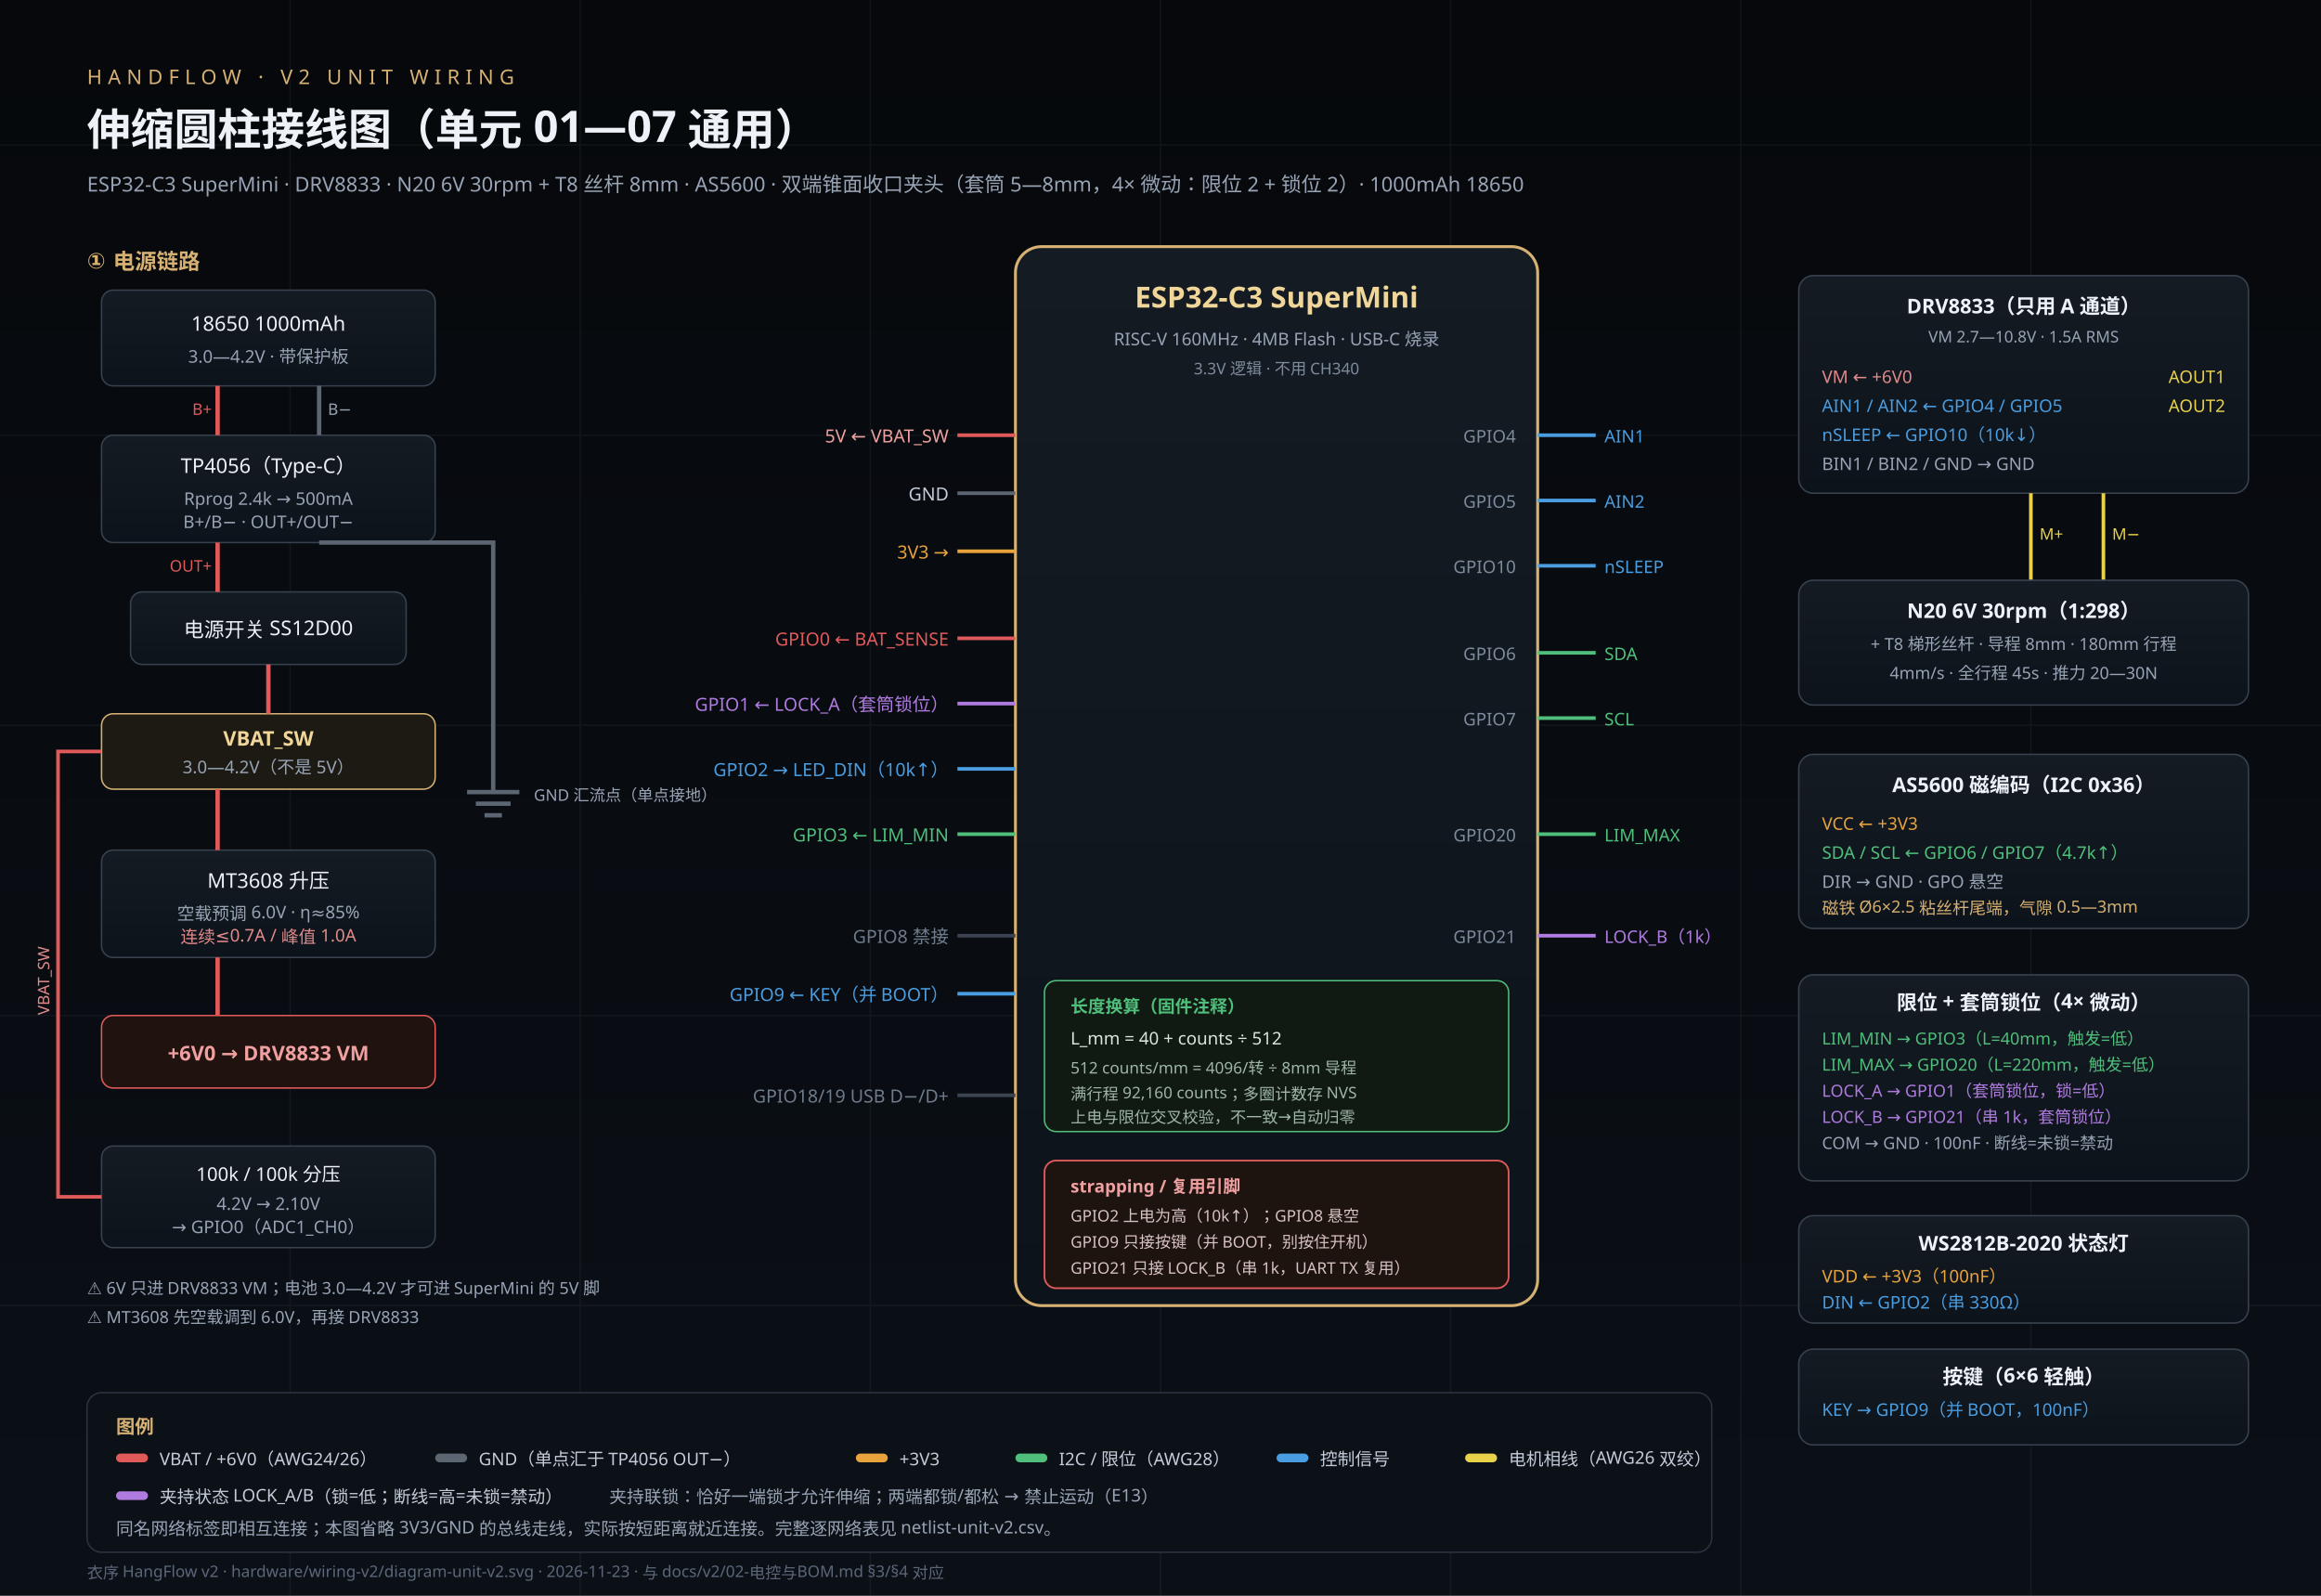
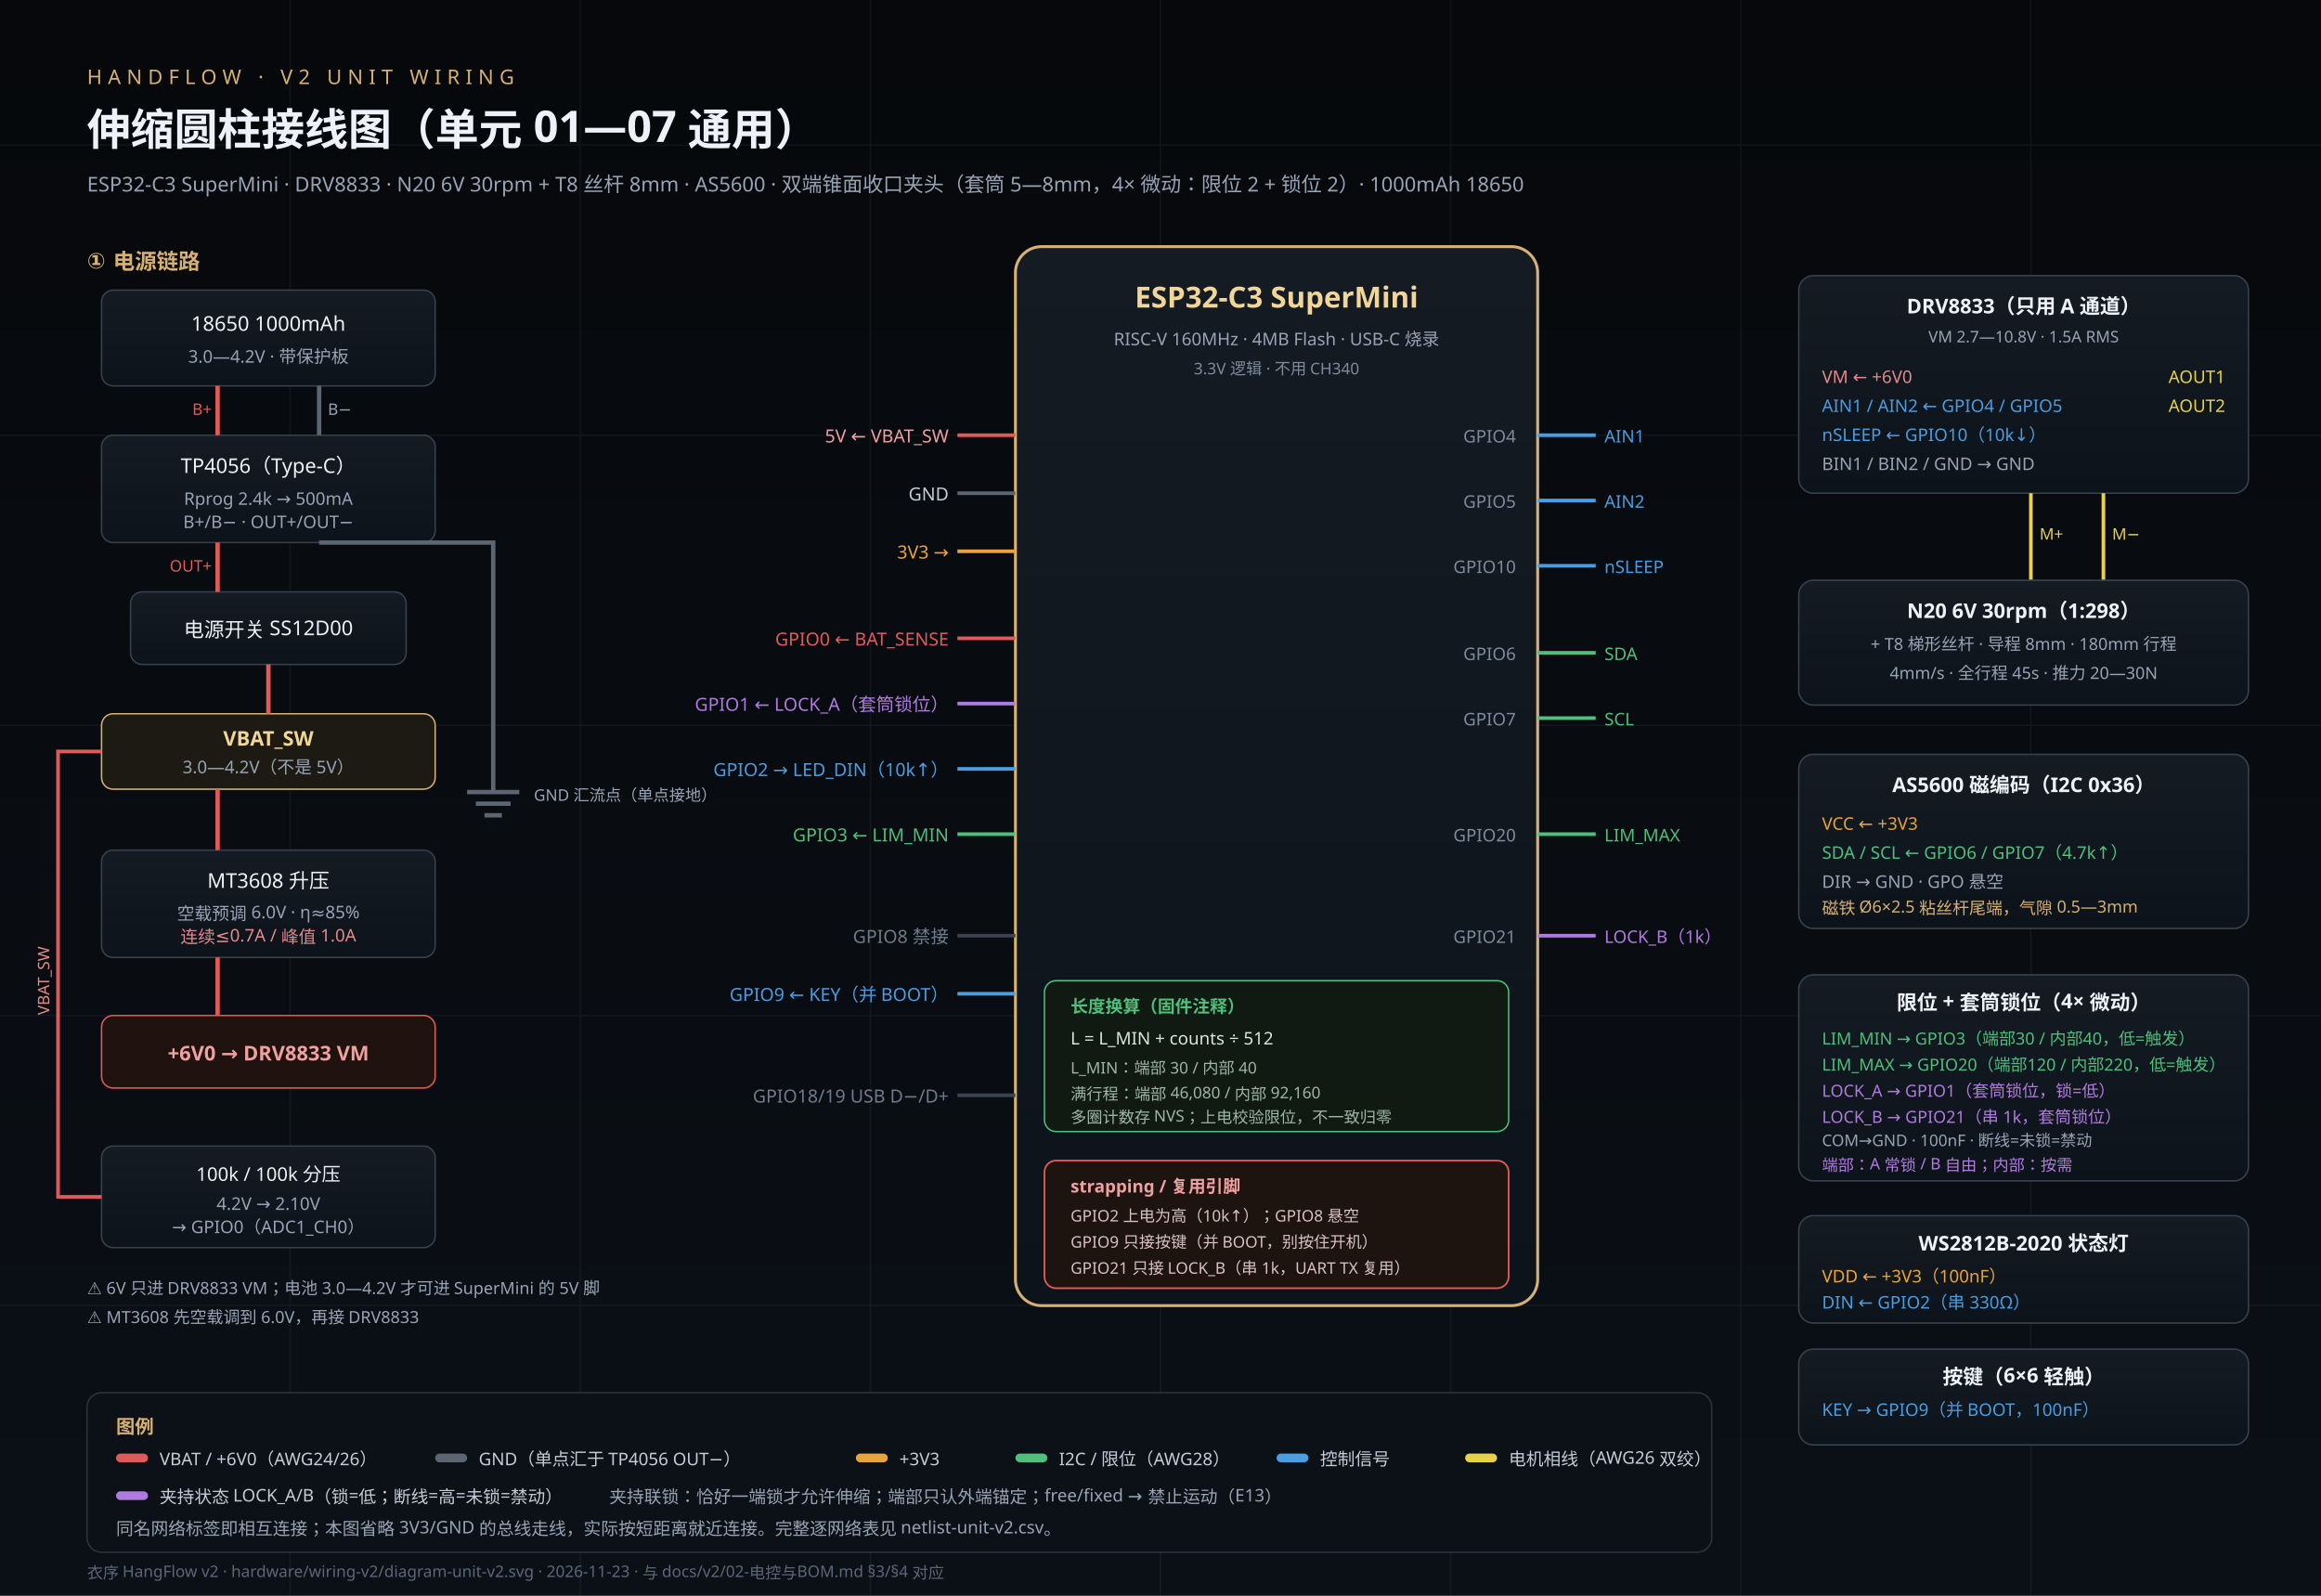
<svg xmlns="http://www.w3.org/2000/svg" width="1600" height="1100" viewBox="0 0 1600 1100">
  <defs>
    <linearGradient id="bgU" x1="0" y1="0" x2="0" y2="1">
      <stop offset="0" stop-color="#06080b" />
      <stop offset="1" stop-color="#0b1017" />
    </linearGradient>
    <linearGradient id="panelU" x1="0" y1="0" x2="0" y2="1">
      <stop offset="0" stop-color="#141b23" />
      <stop offset="1" stop-color="#0d131a" />
    </linearGradient>
    <marker id="dotU" viewBox="0 0 6 6" refX="3" refY="3" markerWidth="4" markerHeight="4">
      <circle cx="3" cy="3" r="2.2" fill="#d6b173" />
    </marker>
  </defs>
  <rect width="1600" height="1100" fill="url(#bgU)" />
  <g opacity=".045" stroke="#ffffff">
    <path d="M0 100H1600M0 300H1600M0 500H1600M0 700H1600M0 900H1600" />
    <path d="M200 0V1100M400 0V1100M600 0V1100M800 0V1100M1000 0V1100M1200 0V1100M1400 0V1100" />
  </g>
  <text x="60" y="58" fill="#d6b173" font-family="Microsoft YaHei, sans-serif" font-size="14" letter-spacing="4">HANDFLOW · V2 UNIT WIRING</text>
  <text x="60" y="100" fill="#eef2f8" font-family="Microsoft YaHei, sans-serif" font-size="30" font-weight="700">伸缩圆柱接线图（单元 01—07 通用）</text>
  <text x="60" y="132" fill="#98a4b5" font-family="Microsoft YaHei, sans-serif" font-size="14">ESP32-C3 SuperMini · DRV8833 · N20 6V 30rpm + T8 丝杆 8mm · AS5600 · 双端锥面收口夹头（套筒 5—8mm，4× 微动：限位 2 + 锁位 2）· 1000mAh 18650</text>
  <g font-family="Microsoft YaHei, sans-serif">
    <text x="60" y="185" fill="#d6b173" font-size="15" font-weight="700">① 电源链路</text>
    <rect x="70" y="200" width="230" height="66" rx="8" fill="url(#panelU)" stroke="#38424f" />
    <text x="185" y="228" fill="#eef2f8" font-size="14" text-anchor="middle">18650 1000mAh</text>
    <text x="185" y="250" fill="#98a4b5" font-size="12" text-anchor="middle">3.0—4.2V · 带保护板</text>
    <rect x="70" y="300" width="230" height="74" rx="8" fill="url(#panelU)" stroke="#38424f" />
    <text x="185" y="326" fill="#eef2f8" font-size="14" text-anchor="middle">TP4056（Type-C）</text>
    <text x="185" y="348" fill="#98a4b5" font-size="12" text-anchor="middle">Rprog 2.4k → 500mA</text>
    <text x="185" y="364" fill="#98a4b5" font-size="12" text-anchor="middle">B+/B− · OUT+/OUT−</text>
    <rect x="90" y="408" width="190" height="50" rx="8" fill="url(#panelU)" stroke="#38424f" />
    <text x="185" y="439" fill="#eef2f8" font-size="14" text-anchor="middle">电源开关 SS12D00</text>
    <rect x="70" y="492" width="230" height="52" rx="8" fill="#1c1a12" stroke="#d6b173" />
    <text x="185" y="514" fill="#f1d69a" font-size="14" text-anchor="middle" font-weight="700">VBAT_SW</text>
    <text x="185" y="533" fill="#98a4b5" font-size="12" text-anchor="middle">3.0—4.2V（不是 5V）</text>
    <rect x="70" y="586" width="230" height="74" rx="8" fill="url(#panelU)" stroke="#38424f" />
    <text x="185" y="612" fill="#eef2f8" font-size="14" text-anchor="middle">MT3608 升压</text>
    <text x="185" y="634" fill="#98a4b5" font-size="12" text-anchor="middle">空载预调 6.0V · η≈85%</text>
    <text x="185" y="650" fill="#e08a8a" font-size="12" text-anchor="middle">连续≤0.7A / 峰值 1.0A</text>
    <rect x="70" y="700" width="230" height="50" rx="8" fill="#20130f" stroke="#e05a5a" />
    <text x="185" y="731" fill="#f0a0a0" font-size="14" text-anchor="middle" font-weight="700">+6V0 → DRV8833 VM</text>
    <rect x="70" y="790" width="230" height="70" rx="8" fill="url(#panelU)" stroke="#38424f" />
    <text x="185" y="814" fill="#eef2f8" font-size="13" text-anchor="middle">100k / 100k 分压</text>
    <text x="185" y="834" fill="#98a4b5" font-size="12" text-anchor="middle">4.2V → 2.10V</text>
    <text x="185" y="850" fill="#98a4b5" font-size="12" text-anchor="middle">→ GPIO0（ADC1_CH0）</text>
    <path d="M150 266V300" stroke="#e05a5a" stroke-width="3" />
    <path d="M220 266V300" stroke="#5c6673" stroke-width="3" />
    <text x="146" y="286" fill="#e05a5a" font-size="11" text-anchor="end">B+</text>
    <text x="226" y="286" fill="#98a4b5" font-size="11">B−</text>
    <path d="M150 374V408" stroke="#e05a5a" stroke-width="3" />
    <text x="146" y="394" fill="#e05a5a" font-size="11" text-anchor="end">OUT+</text>
    <path d="M220 374H340V546" stroke="#5c6673" stroke-width="3" fill="none" />
    <path d="M322 546H358M328 554H352M334 562H346" stroke="#5c6673" stroke-width="3" fill="none" />
    <text x="368" y="552" fill="#98a4b5" font-size="11">GND 汇流点（单点接地）</text>
    <path d="M185 458V492" stroke="#e05a5a" stroke-width="3" />
    <path d="M150 544V586" stroke="#e05a5a" stroke-width="3" />
    <path d="M150 660V700" stroke="#e05a5a" stroke-width="3" />
    <path d="M70 518H40V825H70" stroke="#e05a5a" stroke-width="2.5" fill="none" stroke-dasharray="1 0" />
    <text x="34" y="676" fill="#e08a8a" font-size="11" text-anchor="middle" transform="rotate(-90 34 676)">VBAT_SW</text>
    <text x="60" y="892" fill="#98a4b5" font-size="11.5">⚠ 6V 只进 DRV8833 VM；电池 3.0—4.2V 才可进 SuperMini 的 5V 脚</text>
    <text x="60" y="912" fill="#98a4b5" font-size="11.5">⚠ MT3608 先空载调到 6.0V，再接 DRV8833</text>
  </g>
  <g font-family="Microsoft YaHei, sans-serif">
    <rect x="700" y="170" width="360" height="730" rx="18" fill="url(#panelU)" stroke="#d6b173" stroke-width="2" />
    <text x="880" y="212" fill="#f1d69a" font-size="20" text-anchor="middle" font-weight="700">ESP32-C3 SuperMini</text>
    <text x="880" y="238" fill="#98a4b5" font-size="12" text-anchor="middle">RISC-V 160MHz · 4MB Flash · USB-C 烧录</text>
    <text x="880" y="258" fill="#7e8b9c" font-size="11" text-anchor="middle">3.3V 逻辑 · 不用 CH340</text>
    <g font-size="12.5">
      <text x="654" y="305" text-anchor="end" fill="#f0a0a0">5V ← VBAT_SW</text>
      <text x="654" y="345" text-anchor="end" fill="#c3ccd8">GND</text>
      <text x="654" y="385" text-anchor="end" fill="#e8a33d">3V3 →</text>
      <text x="654" y="445" text-anchor="end" fill="#e05a5a">GPIO0 ← BAT_SENSE</text>
      <text x="654" y="490" text-anchor="end" fill="#b07be0">GPIO1 ← LOCK_A（套筒锁位）</text>
      <text x="654" y="535" text-anchor="end" fill="#4a9de0">GPIO2 → LED_DIN（10k↑）</text>
      <text x="654" y="580" text-anchor="end" fill="#4fbf7b">GPIO3 ← LIM_MIN</text>
      <text x="654" y="650" text-anchor="end" fill="#6f7b8a">GPIO8 禁接</text>
      <text x="654" y="690" text-anchor="end" fill="#4a9de0">GPIO9 ← KEY（并 BOOT）</text>
      <text x="654" y="760" text-anchor="end" fill="#6f7b8a">GPIO18/19  USB D−/D+</text>
      <path d="M700 300H660" stroke="#e05a5a" stroke-width="2.5" />
      <path d="M700 340H660" stroke="#5c6673" stroke-width="2.5" />
      <path d="M700 380H660" stroke="#e8a33d" stroke-width="2.5" />
      <path d="M700 440H660" stroke="#e05a5a" stroke-width="2.5" />
      <path d="M700 485H660" stroke="#b07be0" stroke-width="2.5" />
      <path d="M700 530H660" stroke="#4a9de0" stroke-width="2.5" />
      <path d="M700 575H660" stroke="#4fbf7b" stroke-width="2.5" />
      <path d="M700 645H660" stroke="#3a434f" stroke-width="2.5" />
      <path d="M700 685H660" stroke="#4a9de0" stroke-width="2.5" />
      <path d="M700 755H660" stroke="#3a434f" stroke-width="2.5" />
    </g>
    <g font-size="12">
      <text x="1045" y="305" text-anchor="end" fill="#7e8b9c">GPIO4</text>
      <text x="1045" y="350" text-anchor="end" fill="#7e8b9c">GPIO5</text>
      <text x="1045" y="395" text-anchor="end" fill="#7e8b9c">GPIO10</text>
      <text x="1045" y="455" text-anchor="end" fill="#7e8b9c">GPIO6</text>
      <text x="1045" y="500" text-anchor="end" fill="#7e8b9c">GPIO7</text>
      <text x="1045" y="580" text-anchor="end" fill="#7e8b9c">GPIO20</text>
      <text x="1045" y="650" text-anchor="end" fill="#7e8b9c">GPIO21</text>
      <text x="1106" y="305" fill="#4a9de0">AIN1</text>
      <text x="1106" y="350" fill="#4a9de0">AIN2</text>
      <text x="1106" y="395" fill="#4a9de0">nSLEEP</text>
      <text x="1106" y="455" fill="#4fbf7b">SDA</text>
      <text x="1106" y="500" fill="#4fbf7b">SCL</text>
      <text x="1106" y="580" fill="#4fbf7b">LIM_MAX</text>
      <text x="1106" y="650" fill="#b07be0">LOCK_B（1k）</text>
      <path d="M1060 300H1100" stroke="#4a9de0" stroke-width="2.5" />
      <path d="M1060 345H1100" stroke="#4a9de0" stroke-width="2.5" />
      <path d="M1060 390H1100" stroke="#4a9de0" stroke-width="2.5" />
      <path d="M1060 450H1100" stroke="#4fbf7b" stroke-width="2.5" />
      <path d="M1060 495H1100" stroke="#4fbf7b" stroke-width="2.5" />
      <path d="M1060 575H1100" stroke="#4fbf7b" stroke-width="2.5" />
      <path d="M1060 645H1100" stroke="#b07be0" stroke-width="2.5" />
    </g>
    <rect x="720" y="676" width="320" height="104" rx="8" fill="#101a12" stroke="#4fbf7b" stroke-width="1" />
    <text x="738" y="698" fill="#4fbf7b" font-size="12" font-weight="700">长度换算（固件注释）</text>
-     <text x="738" y="720" fill="#d8e6dc" font-size="12">L_mm = 40 + counts ÷ 512</text>
-     <text x="738" y="740" fill="#9fb5a6" font-size="11">512 counts/mm = 4096/转 ÷ 8mm 导程</text>
-     <text x="738" y="758" fill="#9fb5a6" font-size="11">满行程 92,160 counts；多圈计数存 NVS</text>
-     <text x="738" y="774" fill="#9fb5a6" font-size="11">上电与限位交叉校验，不一致→自动归零</text>
+     <text x="738" y="720" fill="#d8e6dc" font-size="12">L = L_MIN + counts ÷ 512</text>
+     <text x="738" y="740" fill="#9fb5a6" font-size="11">L_MIN：端部 30 / 内部 40</text>
+     <text x="738" y="758" fill="#9fb5a6" font-size="11">满行程：端部 46,080 / 内部 92,160</text>
+     <text x="738" y="774" fill="#9fb5a6" font-size="11">多圈计数存 NVS；上电校验限位，不一致归零</text>
    <rect x="720" y="800" width="320" height="88" rx="8" fill="#1d1410" stroke="#e05a5a" stroke-width="1.2" />
    <text x="738" y="822" fill="#f0a0a0" font-size="12" font-weight="700">strapping / 复用引脚</text>
    <text x="738" y="842" fill="#d8c2c2" font-size="11">GPIO2 上电为高（10k↑）；GPIO8 悬空</text>
    <text x="738" y="860" fill="#d8c2c2" font-size="11">GPIO9 只接按键（并 BOOT，别按住开机）</text>
    <text x="738" y="878" fill="#d8c2c2" font-size="11">GPIO21 只接 LOCK_B（串 1k，UART TX 复用）</text>
  </g>
  <g font-family="Microsoft YaHei, sans-serif">
    <rect x="1240" y="190" width="310" height="150" rx="10" fill="url(#panelU)" stroke="#38424f" />
    <text x="1395" y="216" fill="#eef2f8" font-size="14" text-anchor="middle" font-weight="700">DRV8833（只用 A 通道）</text>
    <text x="1395" y="236" fill="#98a4b5" font-size="11" text-anchor="middle">VM 2.7—10.8V · 1.5A RMS</text>
    <text x="1256" y="264" fill="#e08a8a" font-size="12">VM ← +6V0</text>
    <text x="1256" y="284" fill="#4a9de0" font-size="12">AIN1 / AIN2 ← GPIO4 / GPIO5</text>
    <text x="1256" y="304" fill="#4a9de0" font-size="12">nSLEEP ← GPIO10（10k↓）</text>
    <text x="1256" y="324" fill="#98a4b5" font-size="12">BIN1 / BIN2 / GND → GND</text>
    <text x="1534" y="264" fill="#e8d24a" font-size="12" text-anchor="end">AOUT1</text>
    <text x="1534" y="284" fill="#e8d24a" font-size="12" text-anchor="end">AOUT2</text>
    <path d="M1400 340V400" stroke="#e8d24a" stroke-width="2.5" />
    <path d="M1450 340V400" stroke="#e8d24a" stroke-width="2.5" />
    <text x="1406" y="372" fill="#e8d24a" font-size="11">M+</text>
    <text x="1456" y="372" fill="#e8d24a" font-size="11">M−</text>
    <rect x="1240" y="400" width="310" height="86" rx="10" fill="url(#panelU)" stroke="#38424f" />
    <text x="1395" y="426" fill="#eef2f8" font-size="14" text-anchor="middle" font-weight="700">N20 6V 30rpm（1:298）</text>
    <text x="1395" y="448" fill="#98a4b5" font-size="11.5" text-anchor="middle">+ T8 梯形丝杆 · 导程 8mm · 180mm 行程</text>
    <text x="1395" y="468" fill="#98a4b5" font-size="11.5" text-anchor="middle">4mm/s · 全行程 45s · 推力 20—30N</text>
    <rect x="1240" y="520" width="310" height="120" rx="10" fill="url(#panelU)" stroke="#38424f" />
    <text x="1395" y="546" fill="#eef2f8" font-size="14" text-anchor="middle" font-weight="700">AS5600 磁编码（I2C 0x36）</text>
    <text x="1256" y="572" fill="#e8a33d" font-size="12">VCC ← +3V3</text>
    <text x="1256" y="592" fill="#4fbf7b" font-size="12">SDA / SCL ← GPIO6 / GPIO7（4.7k↑）</text>
    <text x="1256" y="612" fill="#98a4b5" font-size="12">DIR → GND · GPO 悬空</text>
    <text x="1256" y="630" fill="#d6b173" font-size="11.5">磁铁 Ø6×2.5 粘丝杆尾端，气隙 0.5—3mm</text>
    <rect x="1240" y="672" width="310" height="142" rx="10" fill="url(#panelU)" stroke="#38424f" />
    <text x="1395" y="696" fill="#eef2f8" font-size="14" text-anchor="middle" font-weight="700">限位 + 套筒锁位（4× 微动）</text>
-     <text x="1256" y="720" fill="#4fbf7b" font-size="11.5">LIM_MIN → GPIO3（L=40mm，触发=低）</text>
-     <text x="1256" y="738" fill="#4fbf7b" font-size="11.5">LIM_MAX → GPIO20（L=220mm，触发=低）</text>
+     <text x="1256" y="720" fill="#4fbf7b" font-size="11.5">LIM_MIN → GPIO3（端部30 / 内部40，低=触发）</text>
+     <text x="1256" y="738" fill="#4fbf7b" font-size="11.5">LIM_MAX → GPIO20（端部120 / 内部220，低=触发）</text>
    <text x="1256" y="756" fill="#b07be0" font-size="11.5">LOCK_A → GPIO1（套筒锁位，锁=低）</text>
    <text x="1256" y="774" fill="#b07be0" font-size="11.5">LOCK_B → GPIO21（串 1k，套筒锁位）</text>
-     <text x="1256" y="792" fill="#98a4b5" font-size="11.5">COM → GND · 100nF · 断线=未锁=禁动</text>
+     <text x="1256" y="790" fill="#98a4b5" font-size="11">COM→GND · 100nF · 断线=未锁=禁动</text>
+     <text x="1256" y="807" fill="#b07be0" font-size="11">端部：A 常锁 / B 自由；内部：按需</text>
    <rect x="1240" y="838" width="310" height="74" rx="10" fill="url(#panelU)" stroke="#38424f" />
    <text x="1395" y="862" fill="#eef2f8" font-size="14" text-anchor="middle" font-weight="700">WS2812B-2020 状态灯</text>
    <text x="1256" y="884" fill="#e8a33d" font-size="12">VDD ← +3V3（100nF）</text>
    <text x="1256" y="902" fill="#4a9de0" font-size="12">DIN ← GPIO2（串 330Ω）</text>
    <rect x="1240" y="930" width="310" height="66" rx="10" fill="url(#panelU)" stroke="#38424f" />
    <text x="1395" y="954" fill="#eef2f8" font-size="14" text-anchor="middle" font-weight="700">按键（6×6 轻触）</text>
    <text x="1256" y="976" fill="#4a9de0" font-size="12">KEY → GPIO9（并 BOOT，100nF）</text>
  </g>
  <g font-family="Microsoft YaHei, sans-serif">
    <rect x="60" y="960" width="1120" height="110" rx="10" fill="#0c1117" stroke="#2a333f" />
    <text x="80" y="988" fill="#d6b173" font-size="13" font-weight="700">图例</text>
    <rect x="80" y="1002" width="22" height="6" rx="3" fill="#e05a5a" />
    <text x="110" y="1010" fill="#c3ccd8" font-size="12">VBAT / +6V0（AWG24/26）</text>
    <rect x="300" y="1002" width="22" height="6" rx="3" fill="#5c6673" />
    <text x="330" y="1010" fill="#c3ccd8" font-size="12">GND（单点汇于 TP4056 OUT−）</text>
    <rect x="590" y="1002" width="22" height="6" rx="3" fill="#e8a33d" />
    <text x="620" y="1010" fill="#c3ccd8" font-size="12">+3V3</text>
    <rect x="700" y="1002" width="22" height="6" rx="3" fill="#4fbf7b" />
    <text x="730" y="1010" fill="#c3ccd8" font-size="12">I2C / 限位（AWG28）</text>
    <rect x="880" y="1002" width="22" height="6" rx="3" fill="#4a9de0" />
    <text x="910" y="1010" fill="#c3ccd8" font-size="12">控制信号</text>
    <rect x="1010" y="1002" width="22" height="6" rx="3" fill="#e8d24a" />
    <text x="1040" y="1010" fill="#c3ccd8" font-size="12">电机相线（AWG26 双绞）</text>
    <rect x="80" y="1028" width="22" height="6" rx="3" fill="#b07be0" />
    <text x="110" y="1036" fill="#c3ccd8" font-size="12">夹持状态 LOCK_A/B（锁=低；断线=高=未锁=禁动）</text>
-     <text x="420" y="1036" fill="#98a4b5" font-size="12">夹持联锁：恰好一端锁才允许伸缩；两端都锁/都松 → 禁止运动（E13）</text>
+     <text x="420" y="1036" fill="#98a4b5" font-size="12">夹持联锁：恰好一端锁才允许伸缩；端部只认外端锚定；free/fixed → 禁止运动（E13）</text>
    <text x="80" y="1058" fill="#98a4b5" font-size="12">同名网络标签即相互连接；本图省略 3V3/GND 的总线走线，实际按短距离就近连接。完整逐网络表见 netlist-unit-v2.csv。</text>
  </g>
  <text x="60" y="1088" fill="#5b6779" font-family="Microsoft YaHei, sans-serif" font-size="11">衣序 HangFlow v2 · hardware/wiring-v2/diagram-unit-v2.svg · 2026-11-23 · 与 docs/v2/02-电控与BOM.md §3/§4 对应</text>
</svg>
